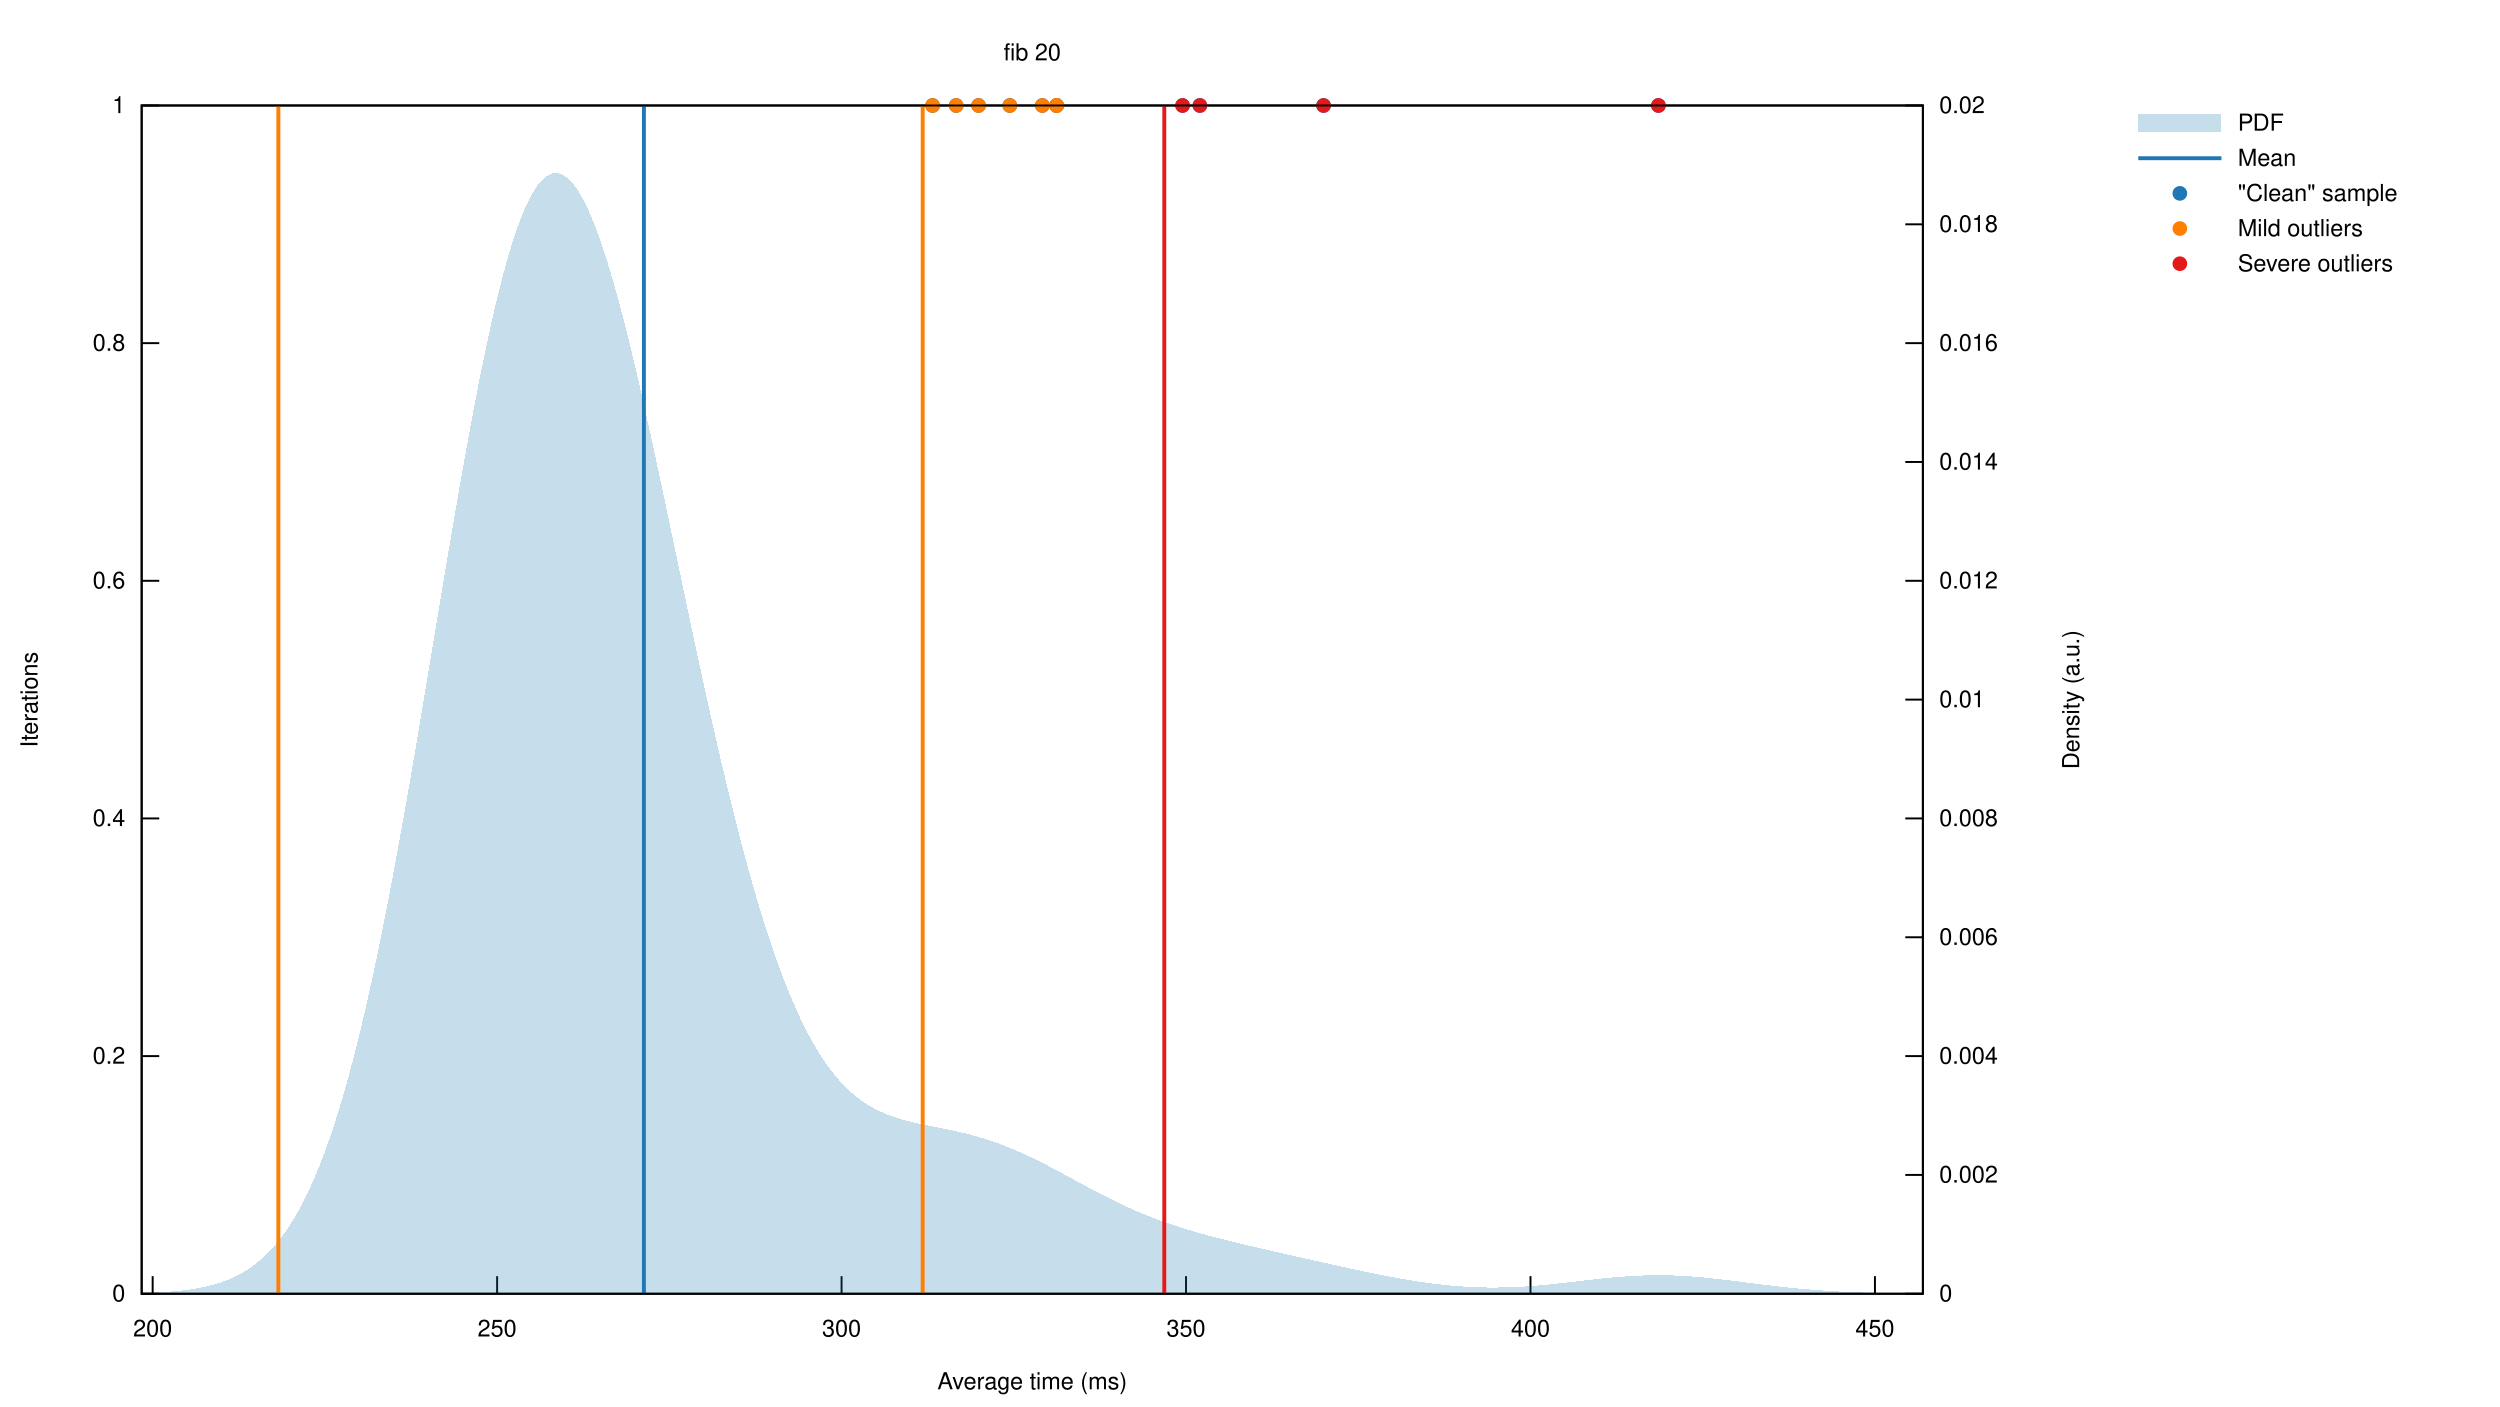
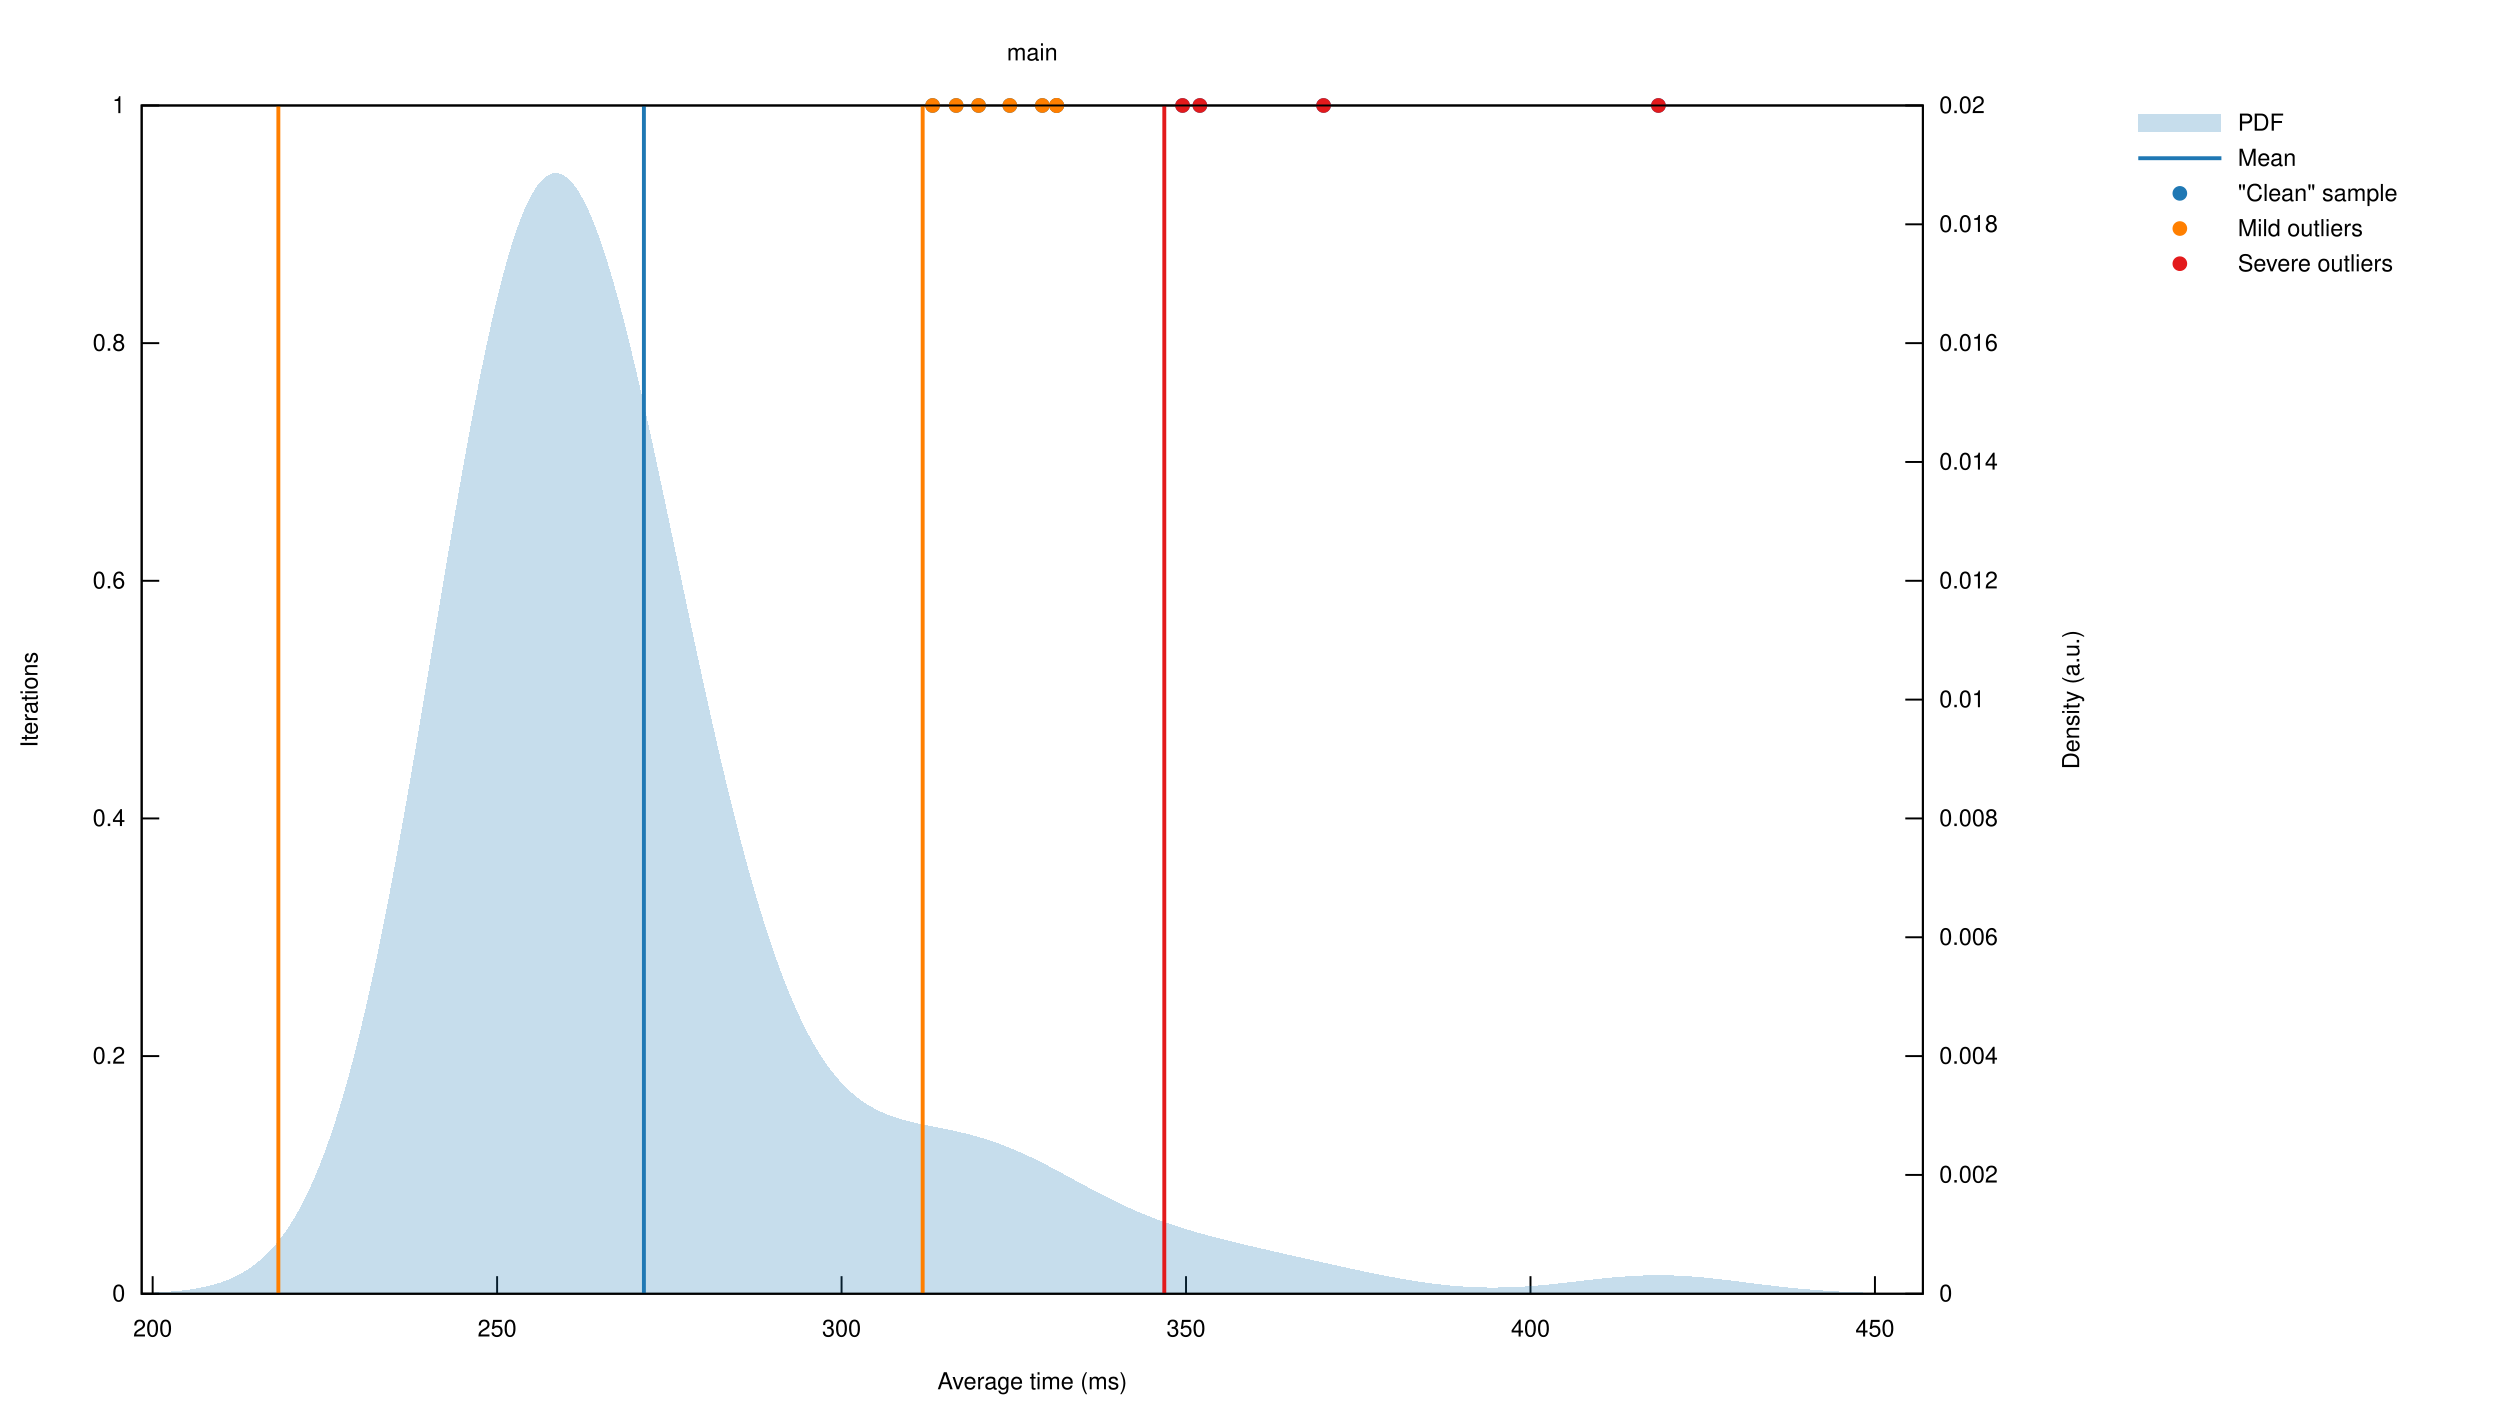
<svg xmlns="http://www.w3.org/2000/svg" xmlns:xlink="http://www.w3.org/1999/xlink" viewBox="0 0 1280 720">
  <g id="gnuplot_canvas">
    <rect x="0" y="0" width="1280" height="720" fill="none" />
    <defs>
      <circle id="gpDot" r="0.5" stroke-width="0.5" stroke="currentColor" />
      <path id="gpPt0" stroke-width="0.222" stroke="currentColor" d="M-1,0 h2 M0,-1 v2" />
      <path id="gpPt1" stroke-width="0.222" stroke="currentColor" d="M-1,-1 L1,1 M1,-1 L-1,1" />
      <path id="gpPt2" stroke-width="0.222" stroke="currentColor" d="M-1,0 L1,0 M0,-1 L0,1 M-1,-1 L1,1 M-1,1 L1,-1" />
      <rect id="gpPt3" stroke-width="0.222" stroke="currentColor" x="-1" y="-1" width="2" height="2" />
      <rect id="gpPt4" stroke-width="0.222" stroke="currentColor" fill="currentColor" x="-1" y="-1" width="2" height="2" />
      <circle id="gpPt5" stroke-width="0.222" stroke="currentColor" cx="0" cy="0" r="1" />
      <use xlink:href="#gpPt5" id="gpPt6" fill="currentColor" stroke="none" />
      <path id="gpPt7" stroke-width="0.222" stroke="currentColor" d="M0,-1.33 L-1.33,0.67 L1.33,0.67 z" />
      <use xlink:href="#gpPt7" id="gpPt8" fill="currentColor" stroke="none" />
      <use xlink:href="#gpPt7" id="gpPt9" stroke="currentColor" transform="rotate(180)" />
      <use xlink:href="#gpPt9" id="gpPt10" fill="currentColor" stroke="none" />
      <use xlink:href="#gpPt3" id="gpPt11" stroke="currentColor" transform="rotate(45)" />
      <use xlink:href="#gpPt11" id="gpPt12" fill="currentColor" stroke="none" />
      <path id="gpPt13" stroke-width="0.222" stroke="currentColor" d="M0,1.330 L1.265,0.411 L0.782,-1.067 L-0.782,-1.076 L-1.265,0.411 z" />
      <use xlink:href="#gpPt13" id="gpPt14" fill="currentColor" stroke="none" />
      <filter id="textbox" filterUnits="objectBoundingBox" x="0" y="0" height="1" width="1">
        <feFlood flood-color="white" flood-opacity="1" result="bgnd" />
        <feComposite in="SourceGraphic" in2="bgnd" operator="atop" />
      </filter>
      <filter id="greybox" filterUnits="objectBoundingBox" x="0" y="0" height="1" width="1">
        <feFlood flood-color="lightgrey" flood-opacity="1" result="grey" />
        <feComposite in="SourceGraphic" in2="grey" operator="atop" />
      </filter>
    </defs>
    <g fill="none" color="white" stroke="currentColor" stroke-width="1.00" stroke-linecap="butt" stroke-linejoin="miter">
</g>
    <g fill="none" color="black" stroke="currentColor" stroke-width="1.00" stroke-linecap="butt" stroke-linejoin="miter">
      <path stroke="black" d="M72.53,662.40 L81.53,662.40  " />
      <g transform="translate(64.14,666.30)" stroke="none" fill="black" font-family="Helvetica" font-size="12.00" text-anchor="end">
        <text>
          <tspan font-family="Helvetica"> 0</tspan>
        </text>
      </g>
    </g>
    <g fill="none" color="black" stroke="currentColor" stroke-width="1.00" stroke-linecap="butt" stroke-linejoin="miter">
      <path stroke="black" d="M72.53,540.72 L81.53,540.72  " />
      <g transform="translate(64.14,544.62)" stroke="none" fill="black" font-family="Helvetica" font-size="12.00" text-anchor="end">
        <text>
          <tspan font-family="Helvetica"> 0.2</tspan>
        </text>
      </g>
    </g>
    <g fill="none" color="black" stroke="currentColor" stroke-width="1.00" stroke-linecap="butt" stroke-linejoin="miter">
      <path stroke="black" d="M72.53,419.04 L81.53,419.04  " />
      <g transform="translate(64.14,422.94)" stroke="none" fill="black" font-family="Helvetica" font-size="12.00" text-anchor="end">
        <text>
          <tspan font-family="Helvetica"> 0.4</tspan>
        </text>
      </g>
    </g>
    <g fill="none" color="black" stroke="currentColor" stroke-width="1.00" stroke-linecap="butt" stroke-linejoin="miter">
      <path stroke="black" d="M72.53,297.37 L81.53,297.37  " />
      <g transform="translate(64.14,301.27)" stroke="none" fill="black" font-family="Helvetica" font-size="12.00" text-anchor="end">
        <text>
          <tspan font-family="Helvetica"> 0.6</tspan>
        </text>
      </g>
    </g>
    <g fill="none" color="black" stroke="currentColor" stroke-width="1.00" stroke-linecap="butt" stroke-linejoin="miter">
      <path stroke="black" d="M72.53,175.69 L81.53,175.69  " />
      <g transform="translate(64.14,179.59)" stroke="none" fill="black" font-family="Helvetica" font-size="12.00" text-anchor="end">
        <text>
          <tspan font-family="Helvetica"> 0.8</tspan>
        </text>
      </g>
    </g>
    <g fill="none" color="black" stroke="currentColor" stroke-width="1.00" stroke-linecap="butt" stroke-linejoin="miter">
      <path stroke="black" d="M72.53,54.01 L81.53,54.01  " />
      <g transform="translate(64.14,57.91)" stroke="none" fill="black" font-family="Helvetica" font-size="12.00" text-anchor="end">
        <text>
          <tspan font-family="Helvetica"> 1</tspan>
        </text>
      </g>
    </g>
    <g fill="none" color="black" stroke="currentColor" stroke-width="1.00" stroke-linecap="butt" stroke-linejoin="miter">
      <path stroke="black" d="M78.16,662.40 L78.16,653.40  " />
      <g transform="translate(78.16,684.30)" stroke="none" fill="black" font-family="Helvetica" font-size="12.00" text-anchor="middle">
        <text>
          <tspan font-family="Helvetica"> 200</tspan>
        </text>
      </g>
    </g>
    <g fill="none" color="black" stroke="currentColor" stroke-width="1.00" stroke-linecap="butt" stroke-linejoin="miter">
      <path stroke="black" d="M254.52,662.40 L254.52,653.40  " />
      <g transform="translate(254.52,684.30)" stroke="none" fill="black" font-family="Helvetica" font-size="12.00" text-anchor="middle">
        <text>
          <tspan font-family="Helvetica"> 250</tspan>
        </text>
      </g>
    </g>
    <g fill="none" color="black" stroke="currentColor" stroke-width="1.00" stroke-linecap="butt" stroke-linejoin="miter">
      <path stroke="black" d="M430.88,662.40 L430.88,653.40  " />
      <g transform="translate(430.88,684.30)" stroke="none" fill="black" font-family="Helvetica" font-size="12.00" text-anchor="middle">
        <text>
          <tspan font-family="Helvetica"> 300</tspan>
        </text>
      </g>
    </g>
    <g fill="none" color="black" stroke="currentColor" stroke-width="1.00" stroke-linecap="butt" stroke-linejoin="miter">
      <path stroke="black" d="M607.24,662.40 L607.24,653.40  " />
      <g transform="translate(607.24,684.30)" stroke="none" fill="black" font-family="Helvetica" font-size="12.00" text-anchor="middle">
        <text>
          <tspan font-family="Helvetica"> 350</tspan>
        </text>
      </g>
    </g>
    <g fill="none" color="black" stroke="currentColor" stroke-width="1.00" stroke-linecap="butt" stroke-linejoin="miter">
      <path stroke="black" d="M783.61,662.40 L783.61,653.40  " />
      <g transform="translate(783.61,684.30)" stroke="none" fill="black" font-family="Helvetica" font-size="12.00" text-anchor="middle">
        <text>
          <tspan font-family="Helvetica"> 400</tspan>
        </text>
      </g>
    </g>
    <g fill="none" color="black" stroke="currentColor" stroke-width="1.00" stroke-linecap="butt" stroke-linejoin="miter">
      <path stroke="black" d="M959.97,662.40 L959.97,653.40  " />
      <g transform="translate(959.97,684.30)" stroke="none" fill="black" font-family="Helvetica" font-size="12.00" text-anchor="middle">
        <text>
          <tspan font-family="Helvetica"> 450</tspan>
        </text>
      </g>
    </g>
    <g fill="none" color="black" stroke="currentColor" stroke-width="1.00" stroke-linecap="butt" stroke-linejoin="miter">
      <path stroke="black" d="M984.51,662.40 L975.51,662.40  " />
      <g transform="translate(992.90,666.30)" stroke="none" fill="black" font-family="Helvetica" font-size="12.00" text-anchor="start">
        <text>
          <tspan font-family="Helvetica"> 0</tspan>
        </text>
      </g>
    </g>
    <g fill="none" color="black" stroke="currentColor" stroke-width="1.00" stroke-linecap="butt" stroke-linejoin="miter">
      <path stroke="black" d="M984.51,601.56 L975.51,601.56  " />
      <g transform="translate(992.90,605.46)" stroke="none" fill="black" font-family="Helvetica" font-size="12.00" text-anchor="start">
        <text>
          <tspan font-family="Helvetica"> 0.002</tspan>
        </text>
      </g>
    </g>
    <g fill="none" color="black" stroke="currentColor" stroke-width="1.00" stroke-linecap="butt" stroke-linejoin="miter">
      <path stroke="black" d="M984.51,540.72 L975.51,540.72  " />
      <g transform="translate(992.90,544.62)" stroke="none" fill="black" font-family="Helvetica" font-size="12.00" text-anchor="start">
        <text>
          <tspan font-family="Helvetica"> 0.004</tspan>
        </text>
      </g>
    </g>
    <g fill="none" color="black" stroke="currentColor" stroke-width="1.00" stroke-linecap="butt" stroke-linejoin="miter">
      <path stroke="black" d="M984.51,479.88 L975.51,479.88  " />
      <g transform="translate(992.90,483.78)" stroke="none" fill="black" font-family="Helvetica" font-size="12.00" text-anchor="start">
        <text>
          <tspan font-family="Helvetica"> 0.006</tspan>
        </text>
      </g>
    </g>
    <g fill="none" color="black" stroke="currentColor" stroke-width="1.00" stroke-linecap="butt" stroke-linejoin="miter">
      <path stroke="black" d="M984.51,419.04 L975.51,419.04  " />
      <g transform="translate(992.90,422.94)" stroke="none" fill="black" font-family="Helvetica" font-size="12.00" text-anchor="start">
        <text>
          <tspan font-family="Helvetica"> 0.008</tspan>
        </text>
      </g>
    </g>
    <g fill="none" color="black" stroke="currentColor" stroke-width="1.00" stroke-linecap="butt" stroke-linejoin="miter">
      <path stroke="black" d="M984.51,358.20 L975.51,358.20  " />
      <g transform="translate(992.90,362.10)" stroke="none" fill="black" font-family="Helvetica" font-size="12.00" text-anchor="start">
        <text>
          <tspan font-family="Helvetica"> 0.01</tspan>
        </text>
      </g>
    </g>
    <g fill="none" color="black" stroke="currentColor" stroke-width="1.00" stroke-linecap="butt" stroke-linejoin="miter">
      <path stroke="black" d="M984.51,297.37 L975.51,297.37  " />
      <g transform="translate(992.90,301.27)" stroke="none" fill="black" font-family="Helvetica" font-size="12.00" text-anchor="start">
        <text>
          <tspan font-family="Helvetica"> 0.012</tspan>
        </text>
      </g>
    </g>
    <g fill="none" color="black" stroke="currentColor" stroke-width="1.00" stroke-linecap="butt" stroke-linejoin="miter">
      <path stroke="black" d="M984.51,236.53 L975.51,236.53  " />
      <g transform="translate(992.90,240.43)" stroke="none" fill="black" font-family="Helvetica" font-size="12.00" text-anchor="start">
        <text>
          <tspan font-family="Helvetica"> 0.014</tspan>
        </text>
      </g>
    </g>
    <g fill="none" color="black" stroke="currentColor" stroke-width="1.00" stroke-linecap="butt" stroke-linejoin="miter">
      <path stroke="black" d="M984.51,175.69 L975.51,175.69  " />
      <g transform="translate(992.90,179.59)" stroke="none" fill="black" font-family="Helvetica" font-size="12.00" text-anchor="start">
        <text>
          <tspan font-family="Helvetica"> 0.016</tspan>
        </text>
      </g>
    </g>
    <g fill="none" color="black" stroke="currentColor" stroke-width="1.00" stroke-linecap="butt" stroke-linejoin="miter">
      <path stroke="black" d="M984.51,114.85 L975.51,114.85  " />
      <g transform="translate(992.90,118.75)" stroke="none" fill="black" font-family="Helvetica" font-size="12.00" text-anchor="start">
        <text>
          <tspan font-family="Helvetica"> 0.018</tspan>
        </text>
      </g>
    </g>
    <g fill="none" color="black" stroke="currentColor" stroke-width="1.00" stroke-linecap="butt" stroke-linejoin="miter">
      <path stroke="black" d="M984.51,54.01 L975.51,54.01  " />
      <g transform="translate(992.90,57.91)" stroke="none" fill="black" font-family="Helvetica" font-size="12.00" text-anchor="start">
        <text>
          <tspan font-family="Helvetica"> 0.02</tspan>
        </text>
      </g>
    </g>
    <g fill="none" color="black" stroke="currentColor" stroke-width="1.00" stroke-linecap="butt" stroke-linejoin="miter">
</g>
    <g fill="none" color="black" stroke="currentColor" stroke-width="1.00" stroke-linecap="butt" stroke-linejoin="miter">
      <path stroke="black" d="M72.53,54.01 L72.53,662.40 L984.51,662.40 L984.51,54.01 L72.53,54.01 Z  " />
    </g>
    <g fill="none" color="black" stroke="currentColor" stroke-width="1.00" stroke-linecap="butt" stroke-linejoin="miter">
      <g transform="translate(19.18,358.21) rotate(270)" stroke="none" fill="black" font-family="Helvetica" font-size="12.00" text-anchor="middle">
        <text>
          <tspan font-family="Helvetica">Iterations</tspan>
        </text>
      </g>
    </g>
    <g fill="none" color="black" stroke="currentColor" stroke-width="1.00" stroke-linecap="butt" stroke-linejoin="miter">
      <g transform="translate(1064.53,358.21) rotate(270)" stroke="none" fill="black" font-family="Helvetica" font-size="12.00" text-anchor="middle">
        <text>
          <tspan font-family="Helvetica">Density (a.u.)</tspan>
        </text>
      </g>
    </g>
    <g fill="none" color="black" stroke="currentColor" stroke-width="1.00" stroke-linecap="butt" stroke-linejoin="miter">
      <g transform="translate(528.52,711.30)" stroke="none" fill="black" font-family="Helvetica" font-size="12.00" text-anchor="middle">
        <text>
          <tspan font-family="Helvetica">Average time (ms)</tspan>
        </text>
      </g>
    </g>
    <g fill="none" color="black" stroke="currentColor" stroke-width="1.00" stroke-linecap="butt" stroke-linejoin="miter">
</g>
    <g id="gnuplot_plot_1">
      <g fill="none" color="black" stroke="currentColor" stroke-width="1.00" stroke-linecap="butt" stroke-linejoin="miter">
        <g transform="translate(1145.75,66.91)" stroke="none" fill="black" font-family="Helvetica" font-size="12.00" text-anchor="start">
          <text>
            <tspan font-family="Helvetica">PDF</tspan>
          </text>
        </g>
      </g>
      <g fill="none" color="black" stroke="currentColor" stroke-width="1.00" stroke-linecap="butt" stroke-linejoin="miter">
        <g stroke="none" shape-rendering="crispEdges">
          <polygon fill="rgb( 31, 120, 180)" fill-opacity="0.25" points="1094.80,67.51 1137.36,67.51 1137.36,58.51 1094.80,58.51 " />
          <polygon fill="rgb( 31, 120, 180)" fill-opacity="0.25" points="72.53,662.01 74.36,661.95 76.19,661.89 78.01,661.81 79.84,661.73 81.67,661.64 83.50,661.53 85.32,661.41 87.15,661.28 88.98,661.13 90.81,660.96 92.63,660.78 94.46,660.57 96.29,660.33 98.12,660.07 99.94,659.79 101.77,659.47 103.60,659.11 105.43,658.72 107.25,658.29 109.08,657.81 110.91,657.28 112.74,656.70 114.57,656.07 116.39,655.37 118.22,654.61 120.05,653.78 121.88,652.87 123.70,651.88 125.53,650.80 127.36,649.63 129.19,648.35 131.01,646.98 132.84,645.49 134.67,643.88 136.50,642.14 138.32,640.27 140.15,638.27 141.98,636.11 143.81,633.80 145.63,631.32 147.46,628.67 149.29,625.85 151.12,622.84 152.95,619.63 154.77,616.23 156.60,612.62 158.43,608.79 160.26,604.74 162.08,600.47 163.91,595.96 165.74,591.21 167.57,586.21 169.39,580.96 171.22,575.46 173.05,569.70 174.88,563.68 176.70,557.40 178.53,550.85 180.36,544.03 182.19,536.95 184.01,529.60 185.84,521.99 187.67,514.12 189.50,505.99 191.32,497.60 193.15,488.97 194.98,480.09 196.81,470.99 198.64,461.65 200.46,452.11 202.29,442.35 204.12,432.41 205.95,422.29 207.77,412.00 209.60,401.56 211.43,390.98 213.26,380.29 215.08,369.50 216.91,358.62 218.74,347.69 220.57,336.71 222.39,325.71 224.22,314.71 226.05,303.74 227.88,292.81 229.70,281.94 231.53,271.17 233.36,260.51 235.19,249.99 237.02,239.62 238.84,229.44 240.67,219.46 242.50,209.72 244.33,200.22 246.15,190.99 247.98,182.06 249.81,173.44 251.64,165.15 253.46,157.21 255.29,149.64 257.12,142.46 258.95,135.67 260.77,129.31 262.60,123.37 264.43,117.87 266.26,112.83 268.08,108.24 269.91,104.13 271.74,100.49 273.57,97.33 275.40,94.65 277.22,92.46 279.05,90.76 280.88,89.55 282.71,88.83 284.53,88.58 286.36,88.82 288.19,89.52 290.02,90.69 291.84,92.33 293.67,94.40 295.50,96.92 297.33,99.87 299.15,103.23 300.98,107.00 302.81,111.15 304.64,115.68 306.46,120.57 308.29,125.80 310.12,131.37 311.95,137.25 313.78,143.42 315.60,149.88 317.43,156.60 319.26,163.56 321.09,170.76 322.91,178.17 324.74,185.77 326.57,193.55 328.40,201.50 330.22,209.59 332.05,217.80 333.88,226.13 335.71,234.56 337.53,243.07 339.36,251.65 341.19,260.28 343.02,268.94 344.84,277.63 346.67,286.33 348.50,295.03 350.33,303.71 352.16,312.36 353.98,320.97 355.81,329.53 357.64,338.02 359.47,346.44 361.29,354.78 363.12,363.03 364.95,371.17 366.78,379.20 368.60,387.11 370.43,394.89 372.26,402.53 374.09,410.03 375.91,417.38 377.74,424.58 379.57,431.61 381.40,438.48 383.22,445.17 385.05,451.69 386.88,458.03 388.71,464.19 390.54,470.16 392.36,475.94 394.19,481.53 396.02,486.92 397.85,492.13 399.67,497.14 401.50,501.96 403.33,506.58 405.16,511.01 406.98,515.25 408.81,519.30 410.64,523.17 412.47,526.85 414.29,530.34 416.12,533.66 417.95,536.80 419.78,539.78 421.60,542.58 423.43,545.23 425.26,547.71 427.09,550.05 428.91,552.23 430.74,554.28 432.57,556.19 434.40,557.97 436.23,559.62 438.05,561.16 439.88,562.59 441.71,563.90 443.54,565.12 445.36,566.25 447.19,567.29 449.02,568.24 450.85,569.13 452.67,569.94 454.50,570.68 456.33,571.37 458.16,572.01 459.98,572.59 461.81,573.14 463.64,573.64 465.47,574.12 467.29,574.57 469.12,574.99 470.95,575.39 472.78,575.78 474.61,576.15 476.43,576.52 478.26,576.89 480.09,577.25 481.92,577.61 483.74,577.98 485.57,578.36 487.40,578.75 489.23,579.14 491.05,579.56 492.88,579.98 494.71,580.43 496.54,580.89 498.36,581.38 500.19,581.89 502.02,582.42 503.85,582.97 505.67,583.55 507.50,584.15 509.33,584.77 511.16,585.42 512.99,586.10 514.81,586.80 516.64,587.53 518.47,588.28 520.30,589.05 522.12,589.85 523.95,590.67 525.78,591.51 527.61,592.37 529.43,593.25 531.26,594.15 533.09,595.07 534.92,596.00 536.74,596.94 538.57,597.90 540.40,598.87 542.23,599.84 544.05,600.83 545.88,601.82 547.71,602.81 549.54,603.81 551.37,604.80 553.19,605.79 555.02,606.78 556.85,607.77 558.68,608.75 560.50,609.72 562.33,610.68 564.16,611.63 565.99,612.57 567.81,613.50 569.64,614.41 571.47,615.31 573.30,616.19 575.12,617.05 576.95,617.90 578.78,618.73 580.61,619.54 582.43,620.33 584.26,621.10 586.09,621.86 587.92,622.59 589.75,623.31 591.57,624.01 593.40,624.69 595.23,625.35 597.06,626.00 598.88,626.63 600.71,627.24 602.54,627.84 604.37,628.42 606.19,628.99 608.02,629.55 609.85,630.09 611.68,630.62 613.50,631.15 615.33,631.66 617.16,632.16 618.99,632.65 620.81,633.14 622.64,633.61 624.47,634.09 626.30,634.55 628.13,635.01 629.95,635.46 631.78,635.91 633.61,636.36 635.44,636.80 637.26,637.23 639.09,637.67 640.92,638.10 642.75,638.53 644.57,638.95 646.40,639.38 648.23,639.80 650.06,640.22 651.88,640.64 653.71,641.06 655.54,641.48 657.37,641.89 659.19,642.31 661.02,642.72 662.85,643.13 664.68,643.55 666.50,643.96 668.33,644.37 670.16,644.78 671.99,645.19 673.82,645.59 675.64,646.00 677.47,646.41 679.30,646.81 681.13,647.22 682.95,647.62 684.78,648.02 686.61,648.42 688.44,648.82 690.26,649.22 692.09,649.62 693.92,650.01 695.75,650.40 697.57,650.79 699.40,651.17 701.23,651.55 703.06,651.92 704.88,652.30 706.71,652.66 708.54,653.02 710.37,653.38 712.20,653.73 714.02,654.07 715.85,654.40 717.68,654.73 719.51,655.05 721.33,655.36 723.16,655.66 724.99,655.95 726.82,656.23 728.64,656.50 730.47,656.76 732.30,657.01 734.13,657.25 735.95,657.47 737.78,657.69 739.61,657.89 741.44,658.07 743.26,658.25 745.09,658.41 746.92,658.55 748.75,658.68 750.58,658.80 752.40,658.90 754.23,658.99 756.06,659.07 757.89,659.12 759.71,659.17 761.54,659.20 763.37,659.22 765.20,659.22 767.02,659.20 768.85,659.18 770.68,659.14 772.51,659.08 774.33,659.01 776.16,658.93 777.99,658.84 779.82,658.73 781.64,658.62 783.47,658.49 785.30,658.35 787.13,658.20 788.96,658.04 790.78,657.87 792.61,657.69 794.44,657.51 796.27,657.32 798.09,657.12 799.92,656.92 801.75,656.71 803.58,656.50 805.40,656.29 807.23,656.08 809.06,655.87 810.89,655.65 812.71,655.44 814.54,655.23 816.37,655.03 818.20,654.82 820.02,654.63 821.85,654.44 823.68,654.26 825.51,654.08 827.34,653.92 829.16,653.76 830.99,653.62 832.82,653.49 834.65,653.37 836.47,653.26 838.30,653.17 840.13,653.09 841.96,653.02 843.78,652.97 845.61,652.93 847.44,652.91 849.27,652.91 851.09,652.92 852.92,652.94 854.75,652.98 856.58,653.04 858.40,653.11 860.23,653.20 862.06,653.30 863.89,653.41 865.72,653.53 867.54,653.67 869.37,653.82 871.20,653.98 873.03,654.16 874.85,654.34 876.68,654.53 878.51,654.73 880.34,654.93 882.16,655.15 883.99,655.36 885.82,655.59 887.65,655.81 889.47,656.04 891.30,656.27 893.13,656.50 894.96,656.74 896.78,656.97 898.61,657.20 900.44,657.43 902.27,657.66 904.09,657.88 905.92,658.10 907.75,658.32 909.58,658.53 911.41,658.74 913.23,658.94 915.06,659.14 916.89,659.33 918.72,659.51 920.54,659.69 922.37,659.86 924.20,660.02 926.03,660.18 927.85,660.33 929.68,660.47 931.51,660.61 933.34,660.74 935.16,660.86 936.99,660.98 938.82,661.08 940.65,661.19 942.47,661.28 944.30,661.37 946.13,661.46 947.96,661.54 949.79,661.61 951.61,661.68 953.44,661.74 955.27,661.80 957.10,661.86 958.92,661.91 960.75,661.95 962.58,662.00 964.41,662.04 966.23,662.07 968.06,662.11 969.89,662.14 971.72,662.16 973.54,662.19 975.37,662.21 977.20,662.23 979.03,662.25 980.85,662.27 982.68,662.28 984.51,662.29 984.51,662.40 982.68,662.40 980.85,662.40 979.03,662.40 977.20,662.40 975.37,662.40 973.54,662.40 971.72,662.40 969.89,662.40 968.06,662.40 966.23,662.40 964.41,662.40 962.58,662.40 960.75,662.40 958.92,662.40 957.10,662.40 955.27,662.40 953.44,662.40 951.61,662.40 949.79,662.40 947.96,662.40 946.13,662.40 944.30,662.40 942.47,662.40 940.65,662.40 938.82,662.40 936.99,662.40 935.16,662.40 933.34,662.40 931.51,662.40 929.68,662.40 927.85,662.40 926.03,662.40 924.20,662.40 922.37,662.40 920.54,662.40 918.72,662.40 916.89,662.40 915.06,662.40 913.23,662.40 911.41,662.40 909.58,662.40 907.75,662.40 905.92,662.40 904.09,662.40 902.27,662.40 900.44,662.40 898.61,662.40 896.78,662.40 894.96,662.40 893.13,662.40 891.30,662.40 889.47,662.40 887.65,662.40 885.82,662.40 883.99,662.40 882.16,662.40 880.34,662.40 878.51,662.40 876.68,662.40 874.85,662.40 873.03,662.40 871.20,662.40 869.37,662.40 867.54,662.40 865.72,662.40 863.89,662.40 862.06,662.40 860.23,662.40 858.40,662.40 856.58,662.40 854.75,662.40 852.92,662.40 851.09,662.40 849.27,662.40 847.44,662.40 845.61,662.40 843.78,662.40 841.96,662.40 840.13,662.40 838.30,662.40 836.47,662.40 834.65,662.40 832.82,662.40 830.99,662.40 829.16,662.40 827.34,662.40 825.51,662.40 823.68,662.40 821.85,662.40 820.02,662.40 818.20,662.40 816.37,662.40 814.54,662.40 812.71,662.40 810.89,662.40 809.06,662.40 807.23,662.40 805.40,662.40 803.58,662.40 801.75,662.40 799.92,662.40 798.09,662.40 796.27,662.40 794.44,662.40 792.61,662.40 790.78,662.40 788.96,662.40 787.13,662.40 785.30,662.40 783.47,662.40 781.64,662.40 779.82,662.40 777.99,662.40 776.16,662.40 774.33,662.40 772.51,662.40 770.68,662.40 768.85,662.40 767.02,662.40 765.20,662.40 763.37,662.40 761.54,662.40 759.71,662.40 757.89,662.40 756.06,662.40 754.23,662.40 752.40,662.40 750.58,662.40 748.75,662.40 746.92,662.40 745.09,662.40 743.26,662.40 741.44,662.40 739.61,662.40 737.78,662.40 735.95,662.40 734.13,662.40 732.30,662.40 730.47,662.40 728.64,662.40 726.82,662.40 724.99,662.40 723.16,662.40 721.33,662.40 719.51,662.40 717.68,662.40 715.85,662.40 714.02,662.40 712.20,662.40 710.37,662.40 708.54,662.40 706.71,662.40 704.88,662.40 703.06,662.40 701.23,662.40 699.40,662.40 697.57,662.40 695.75,662.40 693.92,662.40 692.09,662.40 690.26,662.40 688.44,662.40 686.61,662.40 684.78,662.40 682.95,662.40 681.13,662.40 679.30,662.40 677.47,662.40 675.64,662.40 673.82,662.40 671.99,662.40 670.16,662.40 668.33,662.40 666.50,662.40 664.68,662.40 662.85,662.40 661.02,662.40 659.19,662.40 657.37,662.40 655.54,662.40 653.71,662.40 651.88,662.40 650.06,662.40 648.23,662.40 646.40,662.40 644.57,662.40 642.75,662.40 640.92,662.40 639.09,662.40 637.26,662.40 635.44,662.40 633.61,662.40 631.78,662.40 629.95,662.40 628.13,662.40 626.30,662.40 624.47,662.40 622.64,662.40 620.81,662.40 618.99,662.40 617.16,662.40 615.33,662.40 613.50,662.40 611.68,662.40 609.85,662.40 608.02,662.40 606.19,662.40 604.37,662.40 602.54,662.40 600.71,662.40 598.88,662.40 597.06,662.40 595.23,662.40 593.40,662.40 591.57,662.40 589.75,662.40 587.92,662.40 586.09,662.40 584.26,662.40 582.43,662.40 580.61,662.40 578.78,662.40 576.95,662.40 575.12,662.40 573.30,662.40 571.47,662.40 569.64,662.40 567.81,662.40 565.99,662.40 564.16,662.40 562.33,662.40 560.50,662.40 558.68,662.40 556.85,662.40 555.02,662.40 553.19,662.40 551.37,662.40 549.54,662.40 547.71,662.40 545.88,662.40 544.05,662.40 542.23,662.40 540.40,662.40 538.57,662.40 536.74,662.40 534.92,662.40 533.09,662.40 531.26,662.40 529.43,662.40 527.61,662.40 525.78,662.40 523.95,662.40 522.12,662.40 520.30,662.40 518.47,662.40 516.64,662.40 514.81,662.40 512.99,662.40 511.16,662.40 509.33,662.40 507.50,662.40 505.67,662.40 503.85,662.40 502.02,662.40 500.19,662.40 498.36,662.40 496.54,662.40 494.71,662.40 492.88,662.40 491.05,662.40 489.23,662.40 487.40,662.40 485.57,662.40 483.74,662.40 481.92,662.40 480.09,662.40 478.26,662.40 476.43,662.40 474.61,662.40 472.78,662.40 470.95,662.40 469.12,662.40 467.29,662.40 465.47,662.40 463.64,662.40 461.81,662.40 459.98,662.40 458.16,662.40 456.33,662.40 454.50,662.40 452.67,662.40 450.85,662.40 449.02,662.40 447.19,662.40 445.36,662.40 443.54,662.40 441.71,662.40 439.88,662.40 438.05,662.40 436.23,662.40 434.40,662.40 432.57,662.40 430.74,662.40 428.91,662.40 427.09,662.40 425.26,662.40 423.43,662.40 421.60,662.40 419.78,662.40 417.95,662.40 416.12,662.40 414.29,662.40 412.47,662.40 410.64,662.40 408.81,662.40 406.98,662.40 405.16,662.40 403.33,662.40 401.50,662.40 399.67,662.40 397.85,662.40 396.02,662.40 394.19,662.40 392.36,662.40 390.54,662.40 388.71,662.40 386.88,662.40 385.05,662.40 383.22,662.40 381.40,662.40 379.57,662.40 377.74,662.40 375.91,662.40 374.09,662.40 372.26,662.40 370.43,662.40 368.60,662.40 366.78,662.40 364.95,662.40 363.12,662.40 361.29,662.40 359.47,662.40 357.64,662.40 355.81,662.40 353.98,662.40 352.16,662.40 350.33,662.40 348.50,662.40 346.67,662.40 344.84,662.40 343.02,662.40 341.19,662.40 339.36,662.40 337.53,662.40 335.71,662.40 333.88,662.40 332.05,662.40 330.22,662.40 328.40,662.40 326.57,662.40 324.74,662.40 322.91,662.40 321.09,662.40 319.26,662.40 317.43,662.40 315.60,662.40 313.78,662.40 311.95,662.40 310.12,662.40 308.29,662.40 306.46,662.40 304.64,662.40 302.81,662.40 300.98,662.40 299.15,662.40 297.33,662.40 295.50,662.40 293.67,662.40 291.84,662.40 290.02,662.40 288.19,662.40 286.36,662.40 284.53,662.40 282.71,662.40 280.88,662.40 279.05,662.40 277.22,662.40 275.40,662.40 273.57,662.40 271.74,662.40 269.91,662.40 268.08,662.40 266.26,662.40 264.43,662.40 262.60,662.40 260.77,662.40 258.95,662.40 257.12,662.40 255.29,662.40 253.46,662.40 251.64,662.40 249.81,662.40 247.98,662.40 246.15,662.40 244.33,662.40 242.50,662.40 240.67,662.40 238.84,662.40 237.02,662.40 235.19,662.40 233.36,662.40 231.53,662.40 229.70,662.40 227.88,662.40 226.05,662.40 224.22,662.40 222.39,662.40 220.57,662.40 218.74,662.40 216.91,662.40 215.08,662.40 213.26,662.40 211.43,662.40 209.60,662.40 207.77,662.40 205.95,662.40 204.12,662.40 202.29,662.40 200.46,662.40 198.64,662.40 196.81,662.40 194.98,662.40 193.15,662.40 191.32,662.40 189.50,662.40 187.67,662.40 185.84,662.40 184.01,662.40 182.19,662.40 180.36,662.40 178.53,662.40 176.70,662.40 174.88,662.40 173.05,662.40 171.22,662.40 169.39,662.40 167.57,662.40 165.74,662.40 163.91,662.40 162.08,662.40 160.26,662.40 158.43,662.40 156.60,662.40 154.77,662.40 152.95,662.40 151.12,662.40 149.29,662.40 147.46,662.40 145.63,662.40 143.81,662.40 141.98,662.40 140.15,662.40 138.32,662.40 136.50,662.40 134.67,662.40 132.84,662.40 131.01,662.40 129.19,662.40 127.36,662.40 125.53,662.40 123.70,662.40 121.88,662.40 120.05,662.40 118.22,662.40 116.39,662.40 114.57,662.40 112.74,662.40 110.91,662.40 109.08,662.40 107.25,662.40 105.43,662.40 103.60,662.40 101.77,662.40 99.94,662.40 98.12,662.40 96.29,662.40 94.46,662.40 92.63,662.40 90.81,662.40 88.98,662.40 87.15,662.40 85.32,662.40 83.50,662.40 81.67,662.40 79.84,662.40 78.01,662.40 76.19,662.40 74.36,662.40 72.53,662.40 " />
        </g>
      </g>
    </g>
    <g id="gnuplot_plot_2">
      <g fill="none" color="white" stroke="rgb( 31, 120, 180)" stroke-width="2.00" stroke-linecap="butt" stroke-linejoin="miter">
</g>
      <g fill="none" color="black" stroke="currentColor" stroke-width="2.00" stroke-linecap="butt" stroke-linejoin="miter">
        <g transform="translate(1145.75,84.91)" stroke="none" fill="black" font-family="Helvetica" font-size="12.00" text-anchor="start">
          <text>
            <tspan font-family="Helvetica">Mean</tspan>
          </text>
        </g>
      </g>
      <g fill="none" color="black" stroke="currentColor" stroke-width="2.00" stroke-linecap="butt" stroke-linejoin="miter">
        <path stroke="rgb( 31, 120, 180)" d="M1094.80,81.01 L1137.36,81.01 M329.68,662.40 L329.68,54.01  " />
      </g>
    </g>
    <g id="gnuplot_plot_3">
      <g fill="none" color="white" stroke="rgb( 31, 120, 180)" stroke-width="1.00" stroke-linecap="butt" stroke-linejoin="miter">
</g>
      <g fill="none" color="black" stroke="currentColor" stroke-width="1.00" stroke-linecap="butt" stroke-linejoin="miter">
        <g transform="translate(1145.75,102.91)" stroke="none" fill="black" font-family="Helvetica" font-size="12.00" text-anchor="start">
          <text>
            <tspan font-family="Helvetica">"Clean" sample</tspan>
          </text>
        </g>
      </g>
      <g fill="none" color="black" stroke="currentColor" stroke-width="1.00" stroke-linecap="butt" stroke-linejoin="miter">
        <use xlink:href="#gpPt6" transform="translate(541.05,54.01) scale(3.38)" color="rgb( 31, 120, 180)" />
        <use xlink:href="#gpPt6" transform="translate(614.33,54.01) scale(3.38)" color="rgb( 31, 120, 180)" />
        <use xlink:href="#gpPt6" transform="translate(477.48,54.01) scale(3.38)" color="rgb( 31, 120, 180)" />
        <use xlink:href="#gpPt6" transform="translate(533.68,54.01) scale(3.38)" color="rgb( 31, 120, 180)" />
        <use xlink:href="#gpPt6" transform="translate(501.02,54.01) scale(3.38)" color="rgb( 31, 120, 180)" />
        <use xlink:href="#gpPt6" transform="translate(849.11,54.01) scale(3.38)" color="rgb( 31, 120, 180)" />
        <use xlink:href="#gpPt6" transform="translate(489.56,54.01) scale(3.38)" color="rgb( 31, 120, 180)" />
        <use xlink:href="#gpPt6" transform="translate(517.02,54.01) scale(3.38)" color="rgb( 31, 120, 180)" />
        <use xlink:href="#gpPt6" transform="translate(677.66,54.01) scale(3.38)" color="rgb( 31, 120, 180)" />
        <use xlink:href="#gpPt6" transform="translate(605.47,54.01) scale(3.38)" color="rgb( 31, 120, 180)" />
        <use xlink:href="#gpPt6" transform="translate(540.91,54.01) scale(3.38)" color="rgb( 31, 120, 180)" />
        <use xlink:href="#gpPt6" transform="translate(1116.08,99.01) scale(3.38)" color="rgb( 31, 120, 180)" />
      </g>
    </g>
    <g id="gnuplot_plot_4">
      <g fill="none" color="black" stroke="currentColor" stroke-width="1.00" stroke-linecap="butt" stroke-linejoin="miter">
        <g transform="translate(1145.75,120.91)" stroke="none" fill="black" font-family="Helvetica" font-size="12.00" text-anchor="start">
          <text>
            <tspan font-family="Helvetica">Mild outliers</tspan>
          </text>
        </g>
      </g>
      <g fill="none" color="black" stroke="currentColor" stroke-width="1.00" stroke-linecap="butt" stroke-linejoin="miter">
        <use xlink:href="#gpPt6" transform="translate(541.05,54.01) scale(3.38)" color="rgb(255, 127,   0)" />
        <use xlink:href="#gpPt6" transform="translate(477.48,54.01) scale(3.38)" color="rgb(255, 127,   0)" />
        <use xlink:href="#gpPt6" transform="translate(533.68,54.01) scale(3.38)" color="rgb(255, 127,   0)" />
        <use xlink:href="#gpPt6" transform="translate(501.02,54.01) scale(3.38)" color="rgb(255, 127,   0)" />
        <use xlink:href="#gpPt6" transform="translate(489.56,54.01) scale(3.38)" color="rgb(255, 127,   0)" />
        <use xlink:href="#gpPt6" transform="translate(517.02,54.01) scale(3.38)" color="rgb(255, 127,   0)" />
        <use xlink:href="#gpPt6" transform="translate(540.91,54.01) scale(3.38)" color="rgb(255, 127,   0)" />
        <use xlink:href="#gpPt6" transform="translate(1116.08,117.01) scale(3.38)" color="rgb(255, 127,   0)" />
      </g>
    </g>
    <g id="gnuplot_plot_5">
      <g fill="none" color="black" stroke="currentColor" stroke-width="1.00" stroke-linecap="butt" stroke-linejoin="miter">
        <g transform="translate(1145.75,138.91)" stroke="none" fill="black" font-family="Helvetica" font-size="12.00" text-anchor="start">
          <text>
            <tspan font-family="Helvetica">Severe outliers</tspan>
          </text>
        </g>
      </g>
      <g fill="none" color="black" stroke="currentColor" stroke-width="1.00" stroke-linecap="butt" stroke-linejoin="miter">
        <use xlink:href="#gpPt6" transform="translate(614.33,54.01) scale(3.38)" color="rgb(227,  26,  28)" />
        <use xlink:href="#gpPt6" transform="translate(849.11,54.01) scale(3.38)" color="rgb(227,  26,  28)" />
        <use xlink:href="#gpPt6" transform="translate(677.66,54.01) scale(3.38)" color="rgb(227,  26,  28)" />
        <use xlink:href="#gpPt6" transform="translate(605.47,54.01) scale(3.38)" color="rgb(227,  26,  28)" />
        <use xlink:href="#gpPt6" transform="translate(1116.08,135.01) scale(3.38)" color="rgb(227,  26,  28)" />
      </g>
    </g>
    <g id="gnuplot_plot_6">
      <g fill="none" color="white" stroke="rgb(227,  26,  28)" stroke-width="2.00" stroke-linecap="butt" stroke-linejoin="miter">
</g>
      <g fill="none" color="black" stroke="currentColor" stroke-width="2.00" stroke-linecap="butt" stroke-linejoin="miter">
        <path stroke="rgb(255, 127,   0)" d="M142.52,662.40 L142.52,54.01  " />
      </g>
    </g>
    <g id="gnuplot_plot_7">
      <g fill="none" color="black" stroke="currentColor" stroke-width="2.00" stroke-linecap="butt" stroke-linejoin="miter">
        <path stroke="rgb(255, 127,   0)" d="M472.41,662.40 L472.41,54.01  " />
      </g>
    </g>
    <g id="gnuplot_plot_8">
      <g fill="none" color="black" stroke="currentColor" stroke-width="2.00" stroke-linecap="butt" stroke-linejoin="miter">
</g>
    </g>
    <g id="gnuplot_plot_9">
      <g fill="none" color="black" stroke="currentColor" stroke-width="2.00" stroke-linecap="butt" stroke-linejoin="miter">
        <path stroke="rgb(227,  26,  28)" d="M596.12,662.40 L596.12,54.01  " />
      </g>
    </g>
    <g fill="none" color="black" stroke="currentColor" stroke-width="2.00" stroke-linecap="butt" stroke-linejoin="miter">
</g>
    <g fill="none" color="black" stroke="black" stroke-width="1.00" stroke-linecap="butt" stroke-linejoin="miter">
</g>
    <g fill="none" color="black" stroke="currentColor" stroke-width="1.00" stroke-linecap="butt" stroke-linejoin="miter">
      <path stroke="black" d="M72.53,54.01 L72.53,662.40 L984.51,662.40 L984.51,54.01 L72.53,54.01 Z  " />
    </g>
    <g fill="none" color="black" stroke="currentColor" stroke-width="1.00" stroke-linecap="butt" stroke-linejoin="miter">
      <g transform="translate(528.52,30.91)" stroke="none" fill="black" font-family="Helvetica" font-size="12.00" text-anchor="middle">
        <text>
-           <tspan font-family="Helvetica">fib 20</tspan>
+           <tspan font-family="Helvetica">main</tspan>
        </text>
      </g>
    </g>
    <g fill="none" color="black" stroke="currentColor" stroke-width="1.00" stroke-linecap="butt" stroke-linejoin="miter">
</g>
  </g>
</svg>
